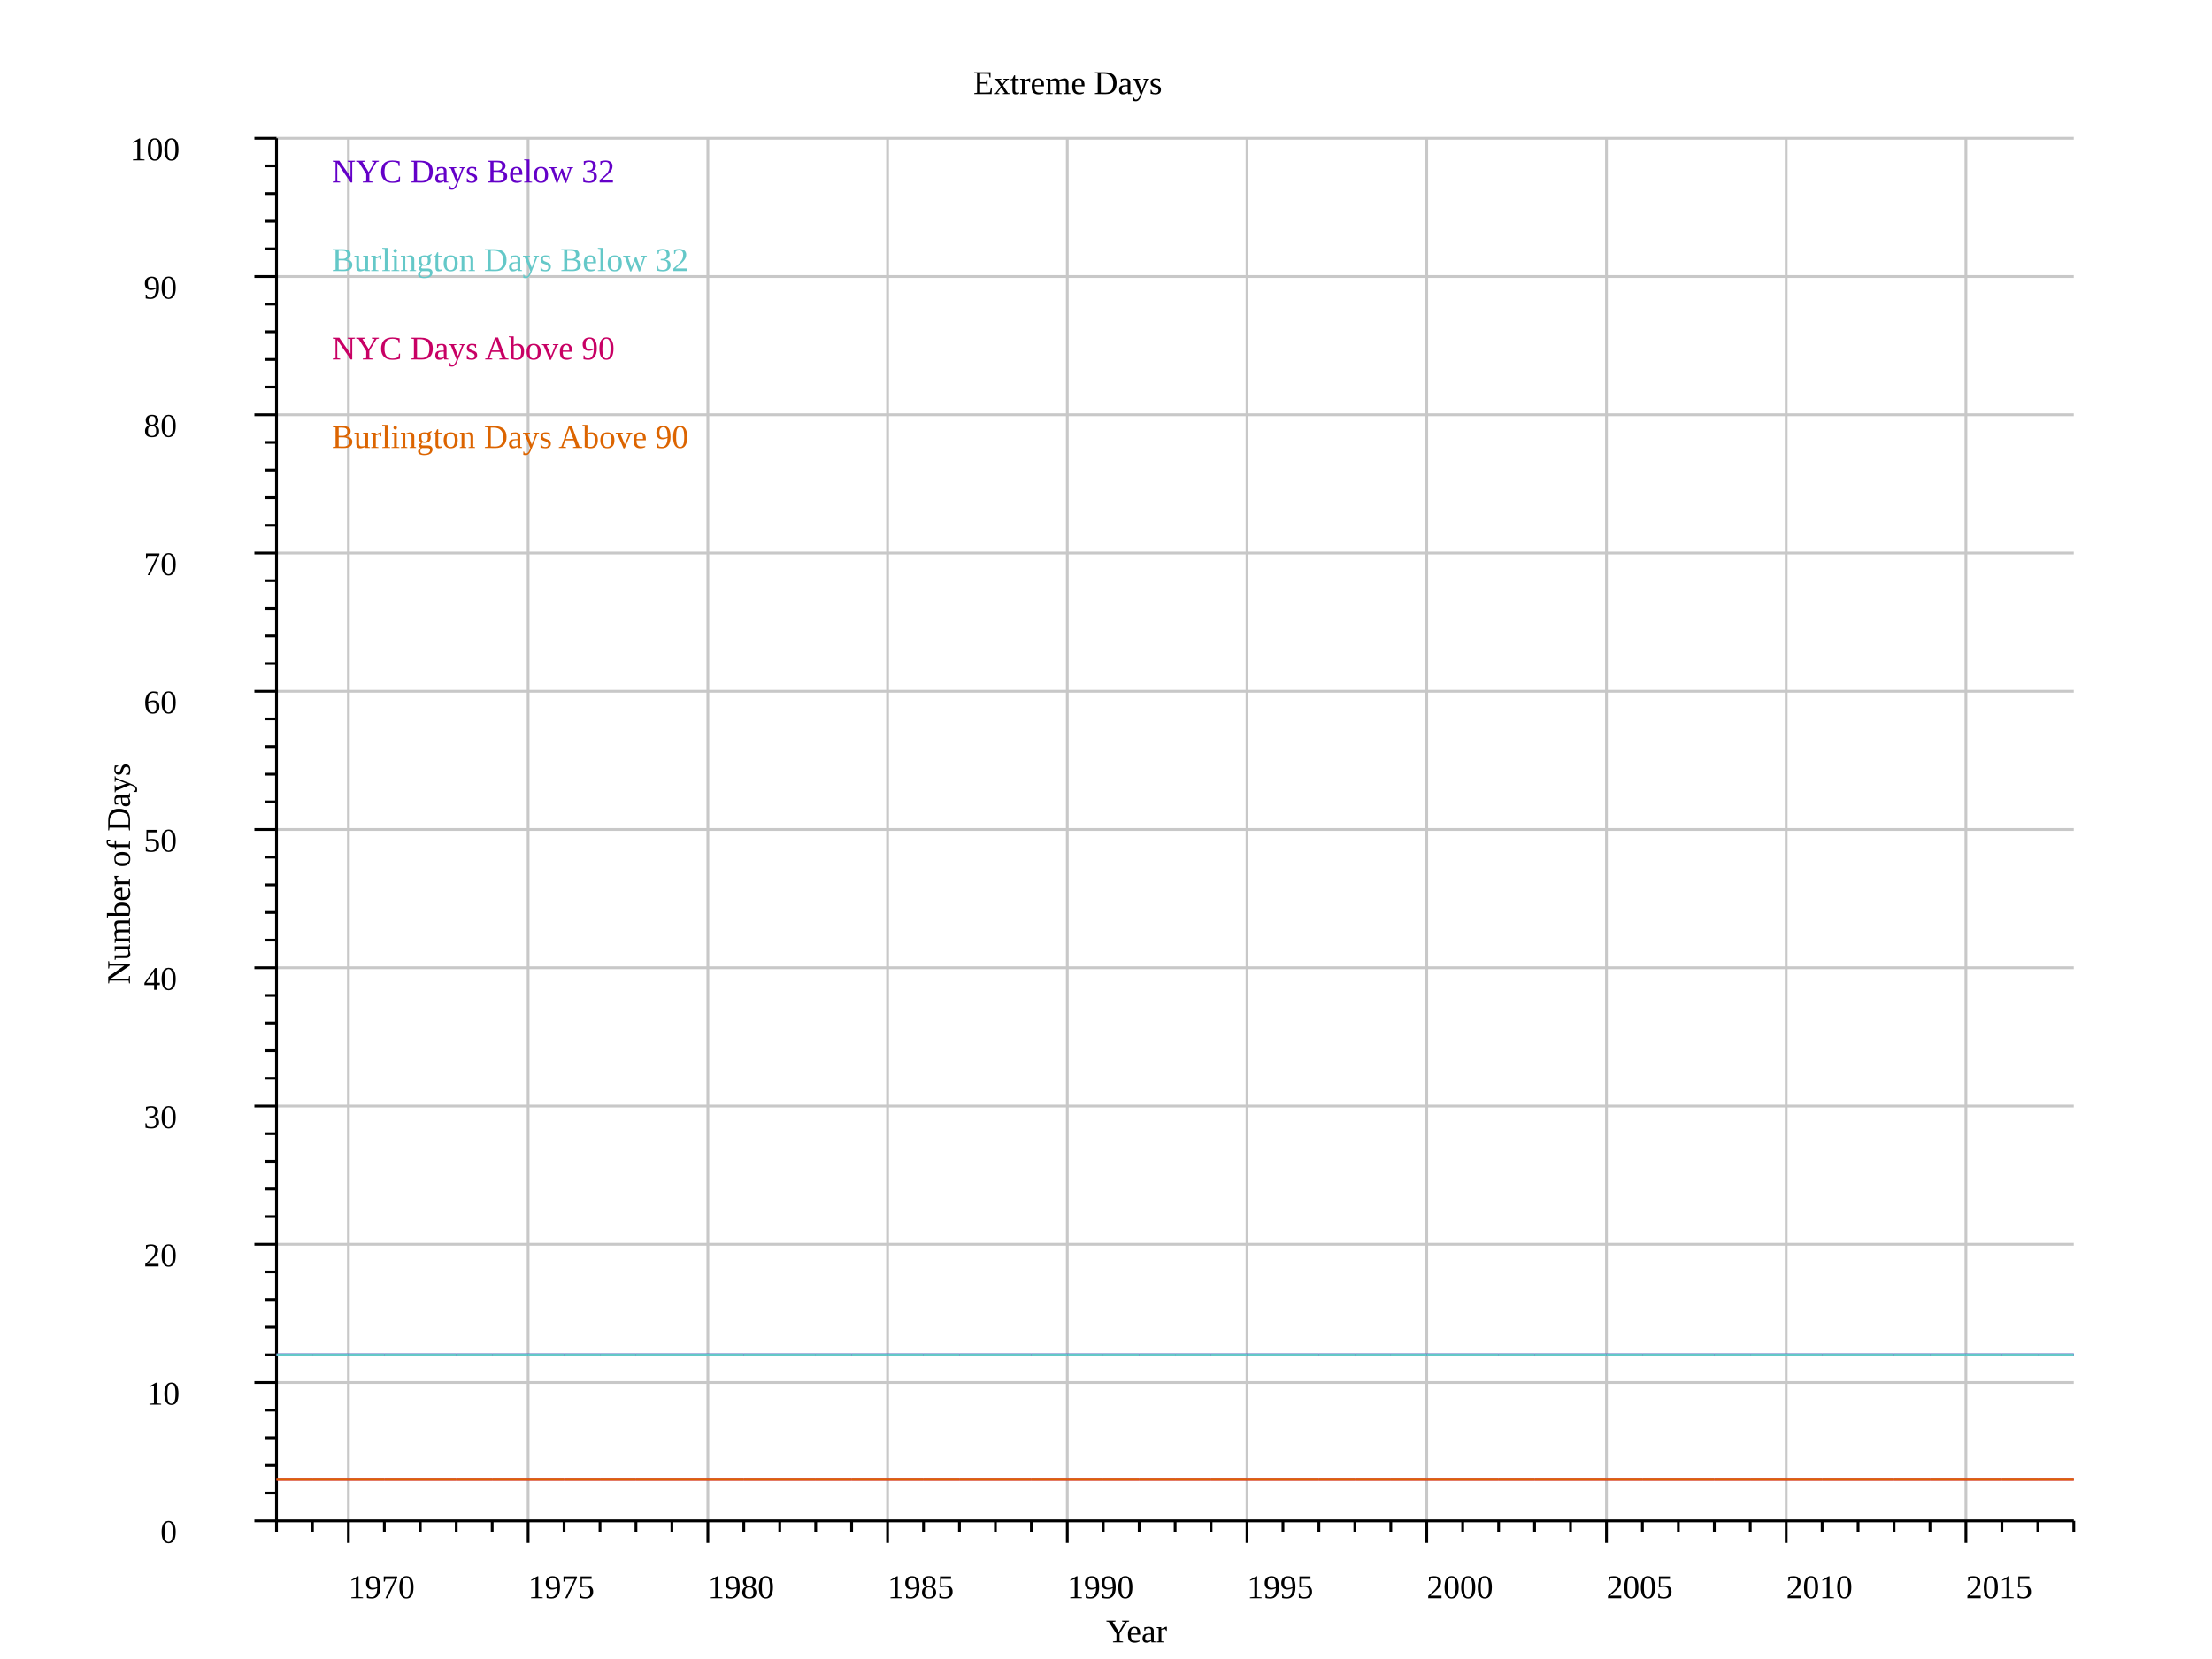
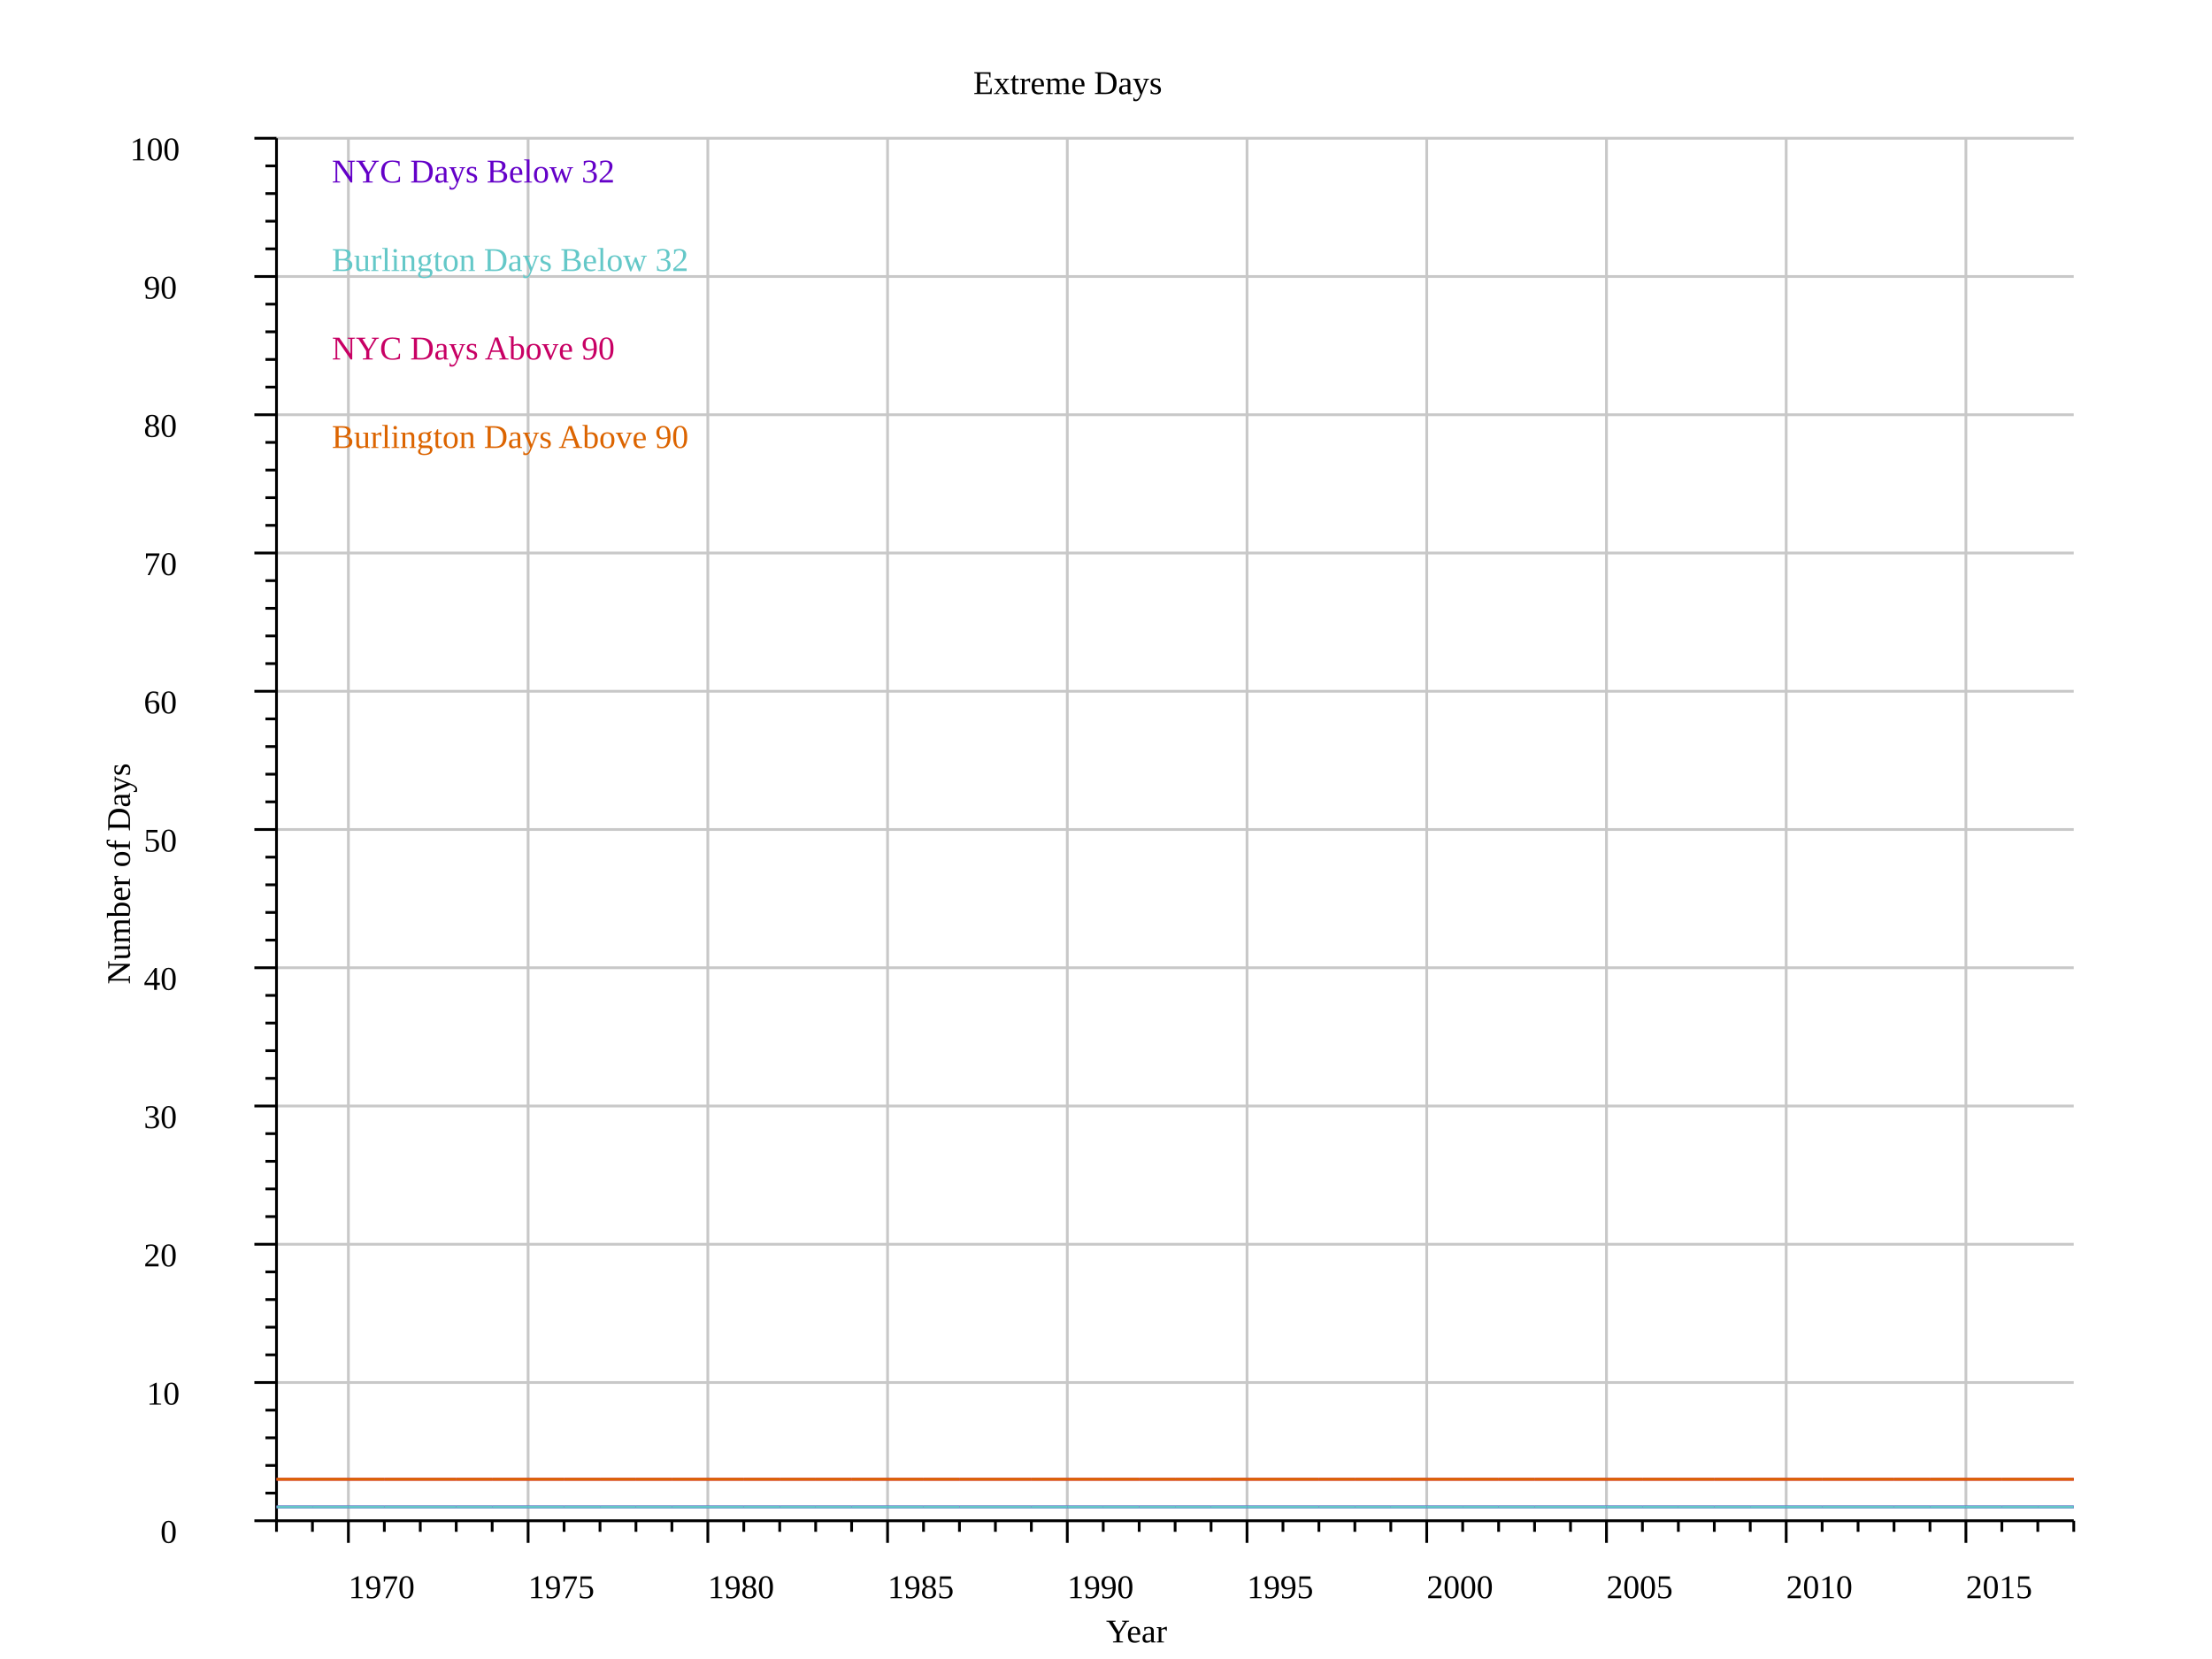
<svg xmlns="http://www.w3.org/2000/svg" version="1.1" baseProfile="full" width="800" height="600">
  <clipPath>
    <rect x="0" y="0" width="800" height="600" fill="rgb(0,0,0)" />
  </clipPath>
  <text x="352" y="34" fill="rgb(0,0,0)">
Extreme Days</text>
  <line x1="126" y1="50" x2="126" y2="550" stroke="rgb(200,200,200)" />
  <line x1="191" y1="50" x2="191" y2="550" stroke="rgb(200,200,200)" />
  <line x1="256" y1="50" x2="256" y2="550" stroke="rgb(200,200,200)" />
  <line x1="321" y1="50" x2="321" y2="550" stroke="rgb(200,200,200)" />
  <line x1="386" y1="50" x2="386" y2="550" stroke="rgb(200,200,200)" />
  <line x1="451" y1="50" x2="451" y2="550" stroke="rgb(200,200,200)" />
  <line x1="516" y1="50" x2="516" y2="550" stroke="rgb(200,200,200)" />
  <line x1="581" y1="50" x2="581" y2="550" stroke="rgb(200,200,200)" />
  <line x1="646" y1="50" x2="646" y2="550" stroke="rgb(200,200,200)" />
  <line x1="711" y1="50" x2="711" y2="550" stroke="rgb(200,200,200)" />
  <line x1="100" y1="550" x2="750" y2="550" stroke="rgb(200,200,200)" />
  <line x1="100" y1="500" x2="750" y2="500" stroke="rgb(200,200,200)" />
  <line x1="100" y1="450" x2="750" y2="450" stroke="rgb(200,200,200)" />
  <line x1="100" y1="400" x2="750" y2="400" stroke="rgb(200,200,200)" />
  <line x1="100" y1="350" x2="750" y2="350" stroke="rgb(200,200,200)" />
  <line x1="100" y1="300" x2="750" y2="300" stroke="rgb(200,200,200)" />
  <line x1="100" y1="250" x2="750" y2="250" stroke="rgb(200,200,200)" />
  <line x1="100" y1="200" x2="750" y2="200" stroke="rgb(200,200,200)" />
  <line x1="100" y1="150" x2="750" y2="150" stroke="rgb(200,200,200)" />
  <line x1="100" y1="100" x2="750" y2="100" stroke="rgb(200,200,200)" />
  <line x1="100" y1="50" x2="750" y2="50" stroke="rgb(200,200,200)" />
  <line x1="100" y1="550" x2="750" y2="550" stroke="rgb(0,0,0)" />
  <line x1="100" y1="550" x2="100" y2="554" stroke="rgb(0,0,0)" />
  <line x1="113" y1="550" x2="113" y2="554" stroke="rgb(0,0,0)" />
  <text x="126" y="578" fill="rgb(0,0,0)">
1970</text>
  <line x1="126" y1="550" x2="126" y2="558" stroke="rgb(0,0,0)" />
  <line x1="139" y1="550" x2="139" y2="554" stroke="rgb(0,0,0)" />
  <line x1="152" y1="550" x2="152" y2="554" stroke="rgb(0,0,0)" />
  <line x1="165" y1="550" x2="165" y2="554" stroke="rgb(0,0,0)" />
  <line x1="178" y1="550" x2="178" y2="554" stroke="rgb(0,0,0)" />
  <text x="191" y="578" fill="rgb(0,0,0)">
1975</text>
  <line x1="191" y1="550" x2="191" y2="558" stroke="rgb(0,0,0)" />
  <line x1="204" y1="550" x2="204" y2="554" stroke="rgb(0,0,0)" />
  <line x1="217" y1="550" x2="217" y2="554" stroke="rgb(0,0,0)" />
  <line x1="230" y1="550" x2="230" y2="554" stroke="rgb(0,0,0)" />
  <line x1="243" y1="550" x2="243" y2="554" stroke="rgb(0,0,0)" />
  <text x="256" y="578" fill="rgb(0,0,0)">
1980</text>
  <line x1="256" y1="550" x2="256" y2="558" stroke="rgb(0,0,0)" />
  <line x1="269" y1="550" x2="269" y2="554" stroke="rgb(0,0,0)" />
  <line x1="282" y1="550" x2="282" y2="554" stroke="rgb(0,0,0)" />
  <line x1="295" y1="550" x2="295" y2="554" stroke="rgb(0,0,0)" />
  <line x1="308" y1="550" x2="308" y2="554" stroke="rgb(0,0,0)" />
  <text x="321" y="578" fill="rgb(0,0,0)">
1985</text>
  <line x1="321" y1="550" x2="321" y2="558" stroke="rgb(0,0,0)" />
  <line x1="334" y1="550" x2="334" y2="554" stroke="rgb(0,0,0)" />
  <line x1="347" y1="550" x2="347" y2="554" stroke="rgb(0,0,0)" />
  <line x1="360" y1="550" x2="360" y2="554" stroke="rgb(0,0,0)" />
  <line x1="373" y1="550" x2="373" y2="554" stroke="rgb(0,0,0)" />
  <text x="386" y="578" fill="rgb(0,0,0)">
1990</text>
  <line x1="386" y1="550" x2="386" y2="558" stroke="rgb(0,0,0)" />
  <line x1="399" y1="550" x2="399" y2="554" stroke="rgb(0,0,0)" />
  <line x1="412" y1="550" x2="412" y2="554" stroke="rgb(0,0,0)" />
  <line x1="425" y1="550" x2="425" y2="554" stroke="rgb(0,0,0)" />
  <line x1="438" y1="550" x2="438" y2="554" stroke="rgb(0,0,0)" />
  <text x="451" y="578" fill="rgb(0,0,0)">
1995</text>
  <line x1="451" y1="550" x2="451" y2="558" stroke="rgb(0,0,0)" />
  <line x1="464" y1="550" x2="464" y2="554" stroke="rgb(0,0,0)" />
  <line x1="477" y1="550" x2="477" y2="554" stroke="rgb(0,0,0)" />
  <line x1="490" y1="550" x2="490" y2="554" stroke="rgb(0,0,0)" />
  <line x1="503" y1="550" x2="503" y2="554" stroke="rgb(0,0,0)" />
  <text x="516" y="578" fill="rgb(0,0,0)">
2000</text>
  <line x1="516" y1="550" x2="516" y2="558" stroke="rgb(0,0,0)" />
  <line x1="529" y1="550" x2="529" y2="554" stroke="rgb(0,0,0)" />
  <line x1="542" y1="550" x2="542" y2="554" stroke="rgb(0,0,0)" />
  <line x1="555" y1="550" x2="555" y2="554" stroke="rgb(0,0,0)" />
  <line x1="568" y1="550" x2="568" y2="554" stroke="rgb(0,0,0)" />
  <text x="581" y="578" fill="rgb(0,0,0)">
2005</text>
  <line x1="581" y1="550" x2="581" y2="558" stroke="rgb(0,0,0)" />
  <line x1="594" y1="550" x2="594" y2="554" stroke="rgb(0,0,0)" />
  <line x1="607" y1="550" x2="607" y2="554" stroke="rgb(0,0,0)" />
  <line x1="620" y1="550" x2="620" y2="554" stroke="rgb(0,0,0)" />
  <line x1="633" y1="550" x2="633" y2="554" stroke="rgb(0,0,0)" />
  <text x="646" y="578" fill="rgb(0,0,0)">
2010</text>
  <line x1="646" y1="550" x2="646" y2="558" stroke="rgb(0,0,0)" />
  <line x1="659" y1="550" x2="659" y2="554" stroke="rgb(0,0,0)" />
  <line x1="672" y1="550" x2="672" y2="554" stroke="rgb(0,0,0)" />
  <line x1="685" y1="550" x2="685" y2="554" stroke="rgb(0,0,0)" />
  <line x1="698" y1="550" x2="698" y2="554" stroke="rgb(0,0,0)" />
  <text x="711" y="578" fill="rgb(0,0,0)">
2015</text>
  <line x1="711" y1="550" x2="711" y2="558" stroke="rgb(0,0,0)" />
  <line x1="724" y1="550" x2="724" y2="554" stroke="rgb(0,0,0)" />
  <line x1="737" y1="550" x2="737" y2="554" stroke="rgb(0,0,0)" />
  <line x1="750" y1="550" x2="750" y2="554" stroke="rgb(0,0,0)" />
  <text x="400" y="594" fill="rgb(0,0,0)">
Year</text>
  <line x1="100" y1="50" x2="100" y2="550" stroke="rgb(0,0,0)" />
  <text x="58" y="558" fill="rgb(0,0,0)">
0</text>
  <line x1="100" y1="550" x2="92" y2="550" stroke="rgb(0,0,0)" />
  <line x1="100" y1="540" x2="96" y2="540" stroke="rgb(0,0,0)" />
  <line x1="100" y1="530" x2="96" y2="530" stroke="rgb(0,0,0)" />
  <line x1="100" y1="520" x2="96" y2="520" stroke="rgb(0,0,0)" />
  <line x1="100" y1="510" x2="96" y2="510" stroke="rgb(0,0,0)" />
  <text x="53" y="508" fill="rgb(0,0,0)">
10</text>
  <line x1="100" y1="500" x2="92" y2="500" stroke="rgb(0,0,0)" />
  <line x1="100" y1="490" x2="96" y2="490" stroke="rgb(0,0,0)" />
  <line x1="100" y1="480" x2="96" y2="480" stroke="rgb(0,0,0)" />
  <line x1="100" y1="470" x2="96" y2="470" stroke="rgb(0,0,0)" />
  <line x1="100" y1="460" x2="96" y2="460" stroke="rgb(0,0,0)" />
  <text x="52" y="458" fill="rgb(0,0,0)">
20</text>
  <line x1="100" y1="450" x2="92" y2="450" stroke="rgb(0,0,0)" />
  <line x1="100" y1="440" x2="96" y2="440" stroke="rgb(0,0,0)" />
  <line x1="100" y1="430" x2="96" y2="430" stroke="rgb(0,0,0)" />
  <line x1="100" y1="420" x2="96" y2="420" stroke="rgb(0,0,0)" />
  <line x1="100" y1="410" x2="96" y2="410" stroke="rgb(0,0,0)" />
  <text x="52" y="408" fill="rgb(0,0,0)">
30</text>
  <line x1="100" y1="400" x2="92" y2="400" stroke="rgb(0,0,0)" />
  <line x1="100" y1="390" x2="96" y2="390" stroke="rgb(0,0,0)" />
  <line x1="100" y1="380" x2="96" y2="380" stroke="rgb(0,0,0)" />
  <line x1="100" y1="370" x2="96" y2="370" stroke="rgb(0,0,0)" />
  <line x1="100" y1="360" x2="96" y2="360" stroke="rgb(0,0,0)" />
  <text x="52" y="358" fill="rgb(0,0,0)">
40</text>
  <line x1="100" y1="350" x2="92" y2="350" stroke="rgb(0,0,0)" />
  <line x1="100" y1="340" x2="96" y2="340" stroke="rgb(0,0,0)" />
  <line x1="100" y1="330" x2="96" y2="330" stroke="rgb(0,0,0)" />
  <line x1="100" y1="320" x2="96" y2="320" stroke="rgb(0,0,0)" />
  <line x1="100" y1="310" x2="96" y2="310" stroke="rgb(0,0,0)" />
  <text x="52" y="308" fill="rgb(0,0,0)">
50</text>
  <line x1="100" y1="300" x2="92" y2="300" stroke="rgb(0,0,0)" />
  <line x1="100" y1="290" x2="96" y2="290" stroke="rgb(0,0,0)" />
  <line x1="100" y1="280" x2="96" y2="280" stroke="rgb(0,0,0)" />
  <line x1="100" y1="270" x2="96" y2="270" stroke="rgb(0,0,0)" />
  <line x1="100" y1="260" x2="96" y2="260" stroke="rgb(0,0,0)" />
  <text x="52" y="258" fill="rgb(0,0,0)">
60</text>
  <line x1="100" y1="250" x2="92" y2="250" stroke="rgb(0,0,0)" />
  <line x1="100" y1="240" x2="96" y2="240" stroke="rgb(0,0,0)" />
  <line x1="100" y1="230" x2="96" y2="230" stroke="rgb(0,0,0)" />
  <line x1="100" y1="220" x2="96" y2="220" stroke="rgb(0,0,0)" />
  <line x1="100" y1="210" x2="96" y2="210" stroke="rgb(0,0,0)" />
  <text x="52" y="208" fill="rgb(0,0,0)">
70</text>
  <line x1="100" y1="200" x2="92" y2="200" stroke="rgb(0,0,0)" />
  <line x1="100" y1="190" x2="96" y2="190" stroke="rgb(0,0,0)" />
  <line x1="100" y1="180" x2="96" y2="180" stroke="rgb(0,0,0)" />
  <line x1="100" y1="170" x2="96" y2="170" stroke="rgb(0,0,0)" />
  <line x1="100" y1="160" x2="96" y2="160" stroke="rgb(0,0,0)" />
  <text x="52" y="158" fill="rgb(0,0,0)">
80</text>
  <line x1="100" y1="150" x2="92" y2="150" stroke="rgb(0,0,0)" />
  <line x1="100" y1="140" x2="96" y2="140" stroke="rgb(0,0,0)" />
  <line x1="100" y1="130" x2="96" y2="130" stroke="rgb(0,0,0)" />
  <line x1="100" y1="120" x2="96" y2="120" stroke="rgb(0,0,0)" />
  <line x1="100" y1="110" x2="96" y2="110" stroke="rgb(0,0,0)" />
  <text x="52" y="108" fill="rgb(0,0,0)">
90</text>
  <line x1="100" y1="100" x2="92" y2="100" stroke="rgb(0,0,0)" />
  <line x1="100" y1="90" x2="96" y2="90" stroke="rgb(0,0,0)" />
  <line x1="100" y1="80" x2="96" y2="80" stroke="rgb(0,0,0)" />
  <line x1="100" y1="70" x2="96" y2="70" stroke="rgb(0,0,0)" />
  <line x1="100" y1="60" x2="96" y2="60" stroke="rgb(0,0,0)" />
  <text x="47" y="58" fill="rgb(0,0,0)">
100</text>
  <line x1="100" y1="50" x2="92" y2="50" stroke="rgb(0,0,0)" />
  <text x="47" y="356" transform="rotate(-90,47,356)">Number of Days</text>
  <text x="120" y="66" fill="rgb(100,0,200)">
NYC Days Below 32</text>
  <text x="120" y="98" fill="rgb(100,200,200)">
Burlington Days Below 32</text>
  <text x="120" y="130" fill="rgb(200,0,100)">
NYC Days Above 90</text>
  <text x="120" y="162" fill="rgb(220,100,0)">
Burlington Days Above 90</text>
  <clipPath>
    <rect x="100" y="50" width="650" height="500" fill="rgb(0,0,0)" />
  </clipPath>
-   <line x1="100" y1="490" x2="113" y2="490" stroke="rgb(100,0,200)" />
-   <line x1="113" y1="490" x2="126" y2="490" stroke="rgb(100,0,200)" />
-   <line x1="126" y1="490" x2="139" y2="490" stroke="rgb(100,0,200)" />
-   <line x1="139" y1="490" x2="152" y2="490" stroke="rgb(100,0,200)" />
-   <line x1="152" y1="490" x2="165" y2="490" stroke="rgb(100,0,200)" />
-   <line x1="165" y1="490" x2="178" y2="490" stroke="rgb(100,0,200)" />
-   <line x1="178" y1="490" x2="191" y2="490" stroke="rgb(100,0,200)" />
-   <line x1="191" y1="490" x2="204" y2="490" stroke="rgb(100,0,200)" />
-   <line x1="204" y1="490" x2="217" y2="490" stroke="rgb(100,0,200)" />
-   <line x1="217" y1="490" x2="230" y2="490" stroke="rgb(100,0,200)" />
-   <line x1="230" y1="490" x2="243" y2="490" stroke="rgb(100,0,200)" />
-   <line x1="243" y1="490" x2="256" y2="490" stroke="rgb(100,0,200)" />
-   <line x1="256" y1="490" x2="269" y2="490" stroke="rgb(100,0,200)" />
-   <line x1="269" y1="490" x2="282" y2="490" stroke="rgb(100,0,200)" />
-   <line x1="282" y1="490" x2="295" y2="490" stroke="rgb(100,0,200)" />
-   <line x1="295" y1="490" x2="308" y2="490" stroke="rgb(100,0,200)" />
-   <line x1="308" y1="490" x2="321" y2="490" stroke="rgb(100,0,200)" />
-   <line x1="321" y1="490" x2="334" y2="490" stroke="rgb(100,0,200)" />
-   <line x1="334" y1="490" x2="347" y2="490" stroke="rgb(100,0,200)" />
-   <line x1="347" y1="490" x2="360" y2="490" stroke="rgb(100,0,200)" />
-   <line x1="360" y1="490" x2="373" y2="490" stroke="rgb(100,0,200)" />
-   <line x1="373" y1="490" x2="386" y2="490" stroke="rgb(100,0,200)" />
-   <line x1="386" y1="490" x2="399" y2="490" stroke="rgb(100,0,200)" />
-   <line x1="399" y1="490" x2="412" y2="490" stroke="rgb(100,0,200)" />
-   <line x1="412" y1="490" x2="425" y2="490" stroke="rgb(100,0,200)" />
-   <line x1="425" y1="490" x2="438" y2="490" stroke="rgb(100,0,200)" />
-   <line x1="438" y1="490" x2="451" y2="490" stroke="rgb(100,0,200)" />
-   <line x1="451" y1="490" x2="464" y2="490" stroke="rgb(100,0,200)" />
-   <line x1="464" y1="490" x2="477" y2="490" stroke="rgb(100,0,200)" />
-   <line x1="477" y1="490" x2="490" y2="490" stroke="rgb(100,0,200)" />
-   <line x1="490" y1="490" x2="503" y2="490" stroke="rgb(100,0,200)" />
-   <line x1="503" y1="490" x2="516" y2="490" stroke="rgb(100,0,200)" />
-   <line x1="516" y1="490" x2="529" y2="490" stroke="rgb(100,0,200)" />
-   <line x1="529" y1="490" x2="542" y2="490" stroke="rgb(100,0,200)" />
-   <line x1="542" y1="490" x2="555" y2="490" stroke="rgb(100,0,200)" />
-   <line x1="555" y1="490" x2="568" y2="490" stroke="rgb(100,0,200)" />
-   <line x1="568" y1="490" x2="581" y2="490" stroke="rgb(100,0,200)" />
-   <line x1="581" y1="490" x2="594" y2="490" stroke="rgb(100,0,200)" />
-   <line x1="594" y1="490" x2="607" y2="490" stroke="rgb(100,0,200)" />
-   <line x1="607" y1="490" x2="620" y2="490" stroke="rgb(100,0,200)" />
-   <line x1="620" y1="490" x2="633" y2="490" stroke="rgb(100,0,200)" />
-   <line x1="633" y1="490" x2="646" y2="490" stroke="rgb(100,0,200)" />
-   <line x1="646" y1="490" x2="659" y2="490" stroke="rgb(100,0,200)" />
-   <line x1="659" y1="490" x2="672" y2="490" stroke="rgb(100,0,200)" />
-   <line x1="672" y1="490" x2="685" y2="490" stroke="rgb(100,0,200)" />
-   <line x1="685" y1="490" x2="698" y2="490" stroke="rgb(100,0,200)" />
-   <line x1="698" y1="490" x2="711" y2="490" stroke="rgb(100,0,200)" />
-   <line x1="711" y1="490" x2="724" y2="490" stroke="rgb(100,0,200)" />
-   <line x1="724" y1="490" x2="737" y2="490" stroke="rgb(100,0,200)" />
-   <line x1="737" y1="490" x2="750" y2="490" stroke="rgb(100,0,200)" />
-   <line x1="100" y1="490" x2="113" y2="490" stroke="rgb(100,200,200)" />
-   <line x1="113" y1="490" x2="126" y2="490" stroke="rgb(100,200,200)" />
-   <line x1="126" y1="490" x2="139" y2="490" stroke="rgb(100,200,200)" />
-   <line x1="139" y1="490" x2="152" y2="490" stroke="rgb(100,200,200)" />
-   <line x1="152" y1="490" x2="165" y2="490" stroke="rgb(100,200,200)" />
-   <line x1="165" y1="490" x2="178" y2="490" stroke="rgb(100,200,200)" />
-   <line x1="178" y1="490" x2="191" y2="490" stroke="rgb(100,200,200)" />
-   <line x1="191" y1="490" x2="204" y2="490" stroke="rgb(100,200,200)" />
-   <line x1="204" y1="490" x2="217" y2="490" stroke="rgb(100,200,200)" />
-   <line x1="217" y1="490" x2="230" y2="490" stroke="rgb(100,200,200)" />
-   <line x1="230" y1="490" x2="243" y2="490" stroke="rgb(100,200,200)" />
-   <line x1="243" y1="490" x2="256" y2="490" stroke="rgb(100,200,200)" />
-   <line x1="256" y1="490" x2="269" y2="490" stroke="rgb(100,200,200)" />
-   <line x1="269" y1="490" x2="282" y2="490" stroke="rgb(100,200,200)" />
-   <line x1="282" y1="490" x2="295" y2="490" stroke="rgb(100,200,200)" />
-   <line x1="295" y1="490" x2="308" y2="490" stroke="rgb(100,200,200)" />
-   <line x1="308" y1="490" x2="321" y2="490" stroke="rgb(100,200,200)" />
-   <line x1="321" y1="490" x2="334" y2="490" stroke="rgb(100,200,200)" />
-   <line x1="334" y1="490" x2="347" y2="490" stroke="rgb(100,200,200)" />
-   <line x1="347" y1="490" x2="360" y2="490" stroke="rgb(100,200,200)" />
-   <line x1="360" y1="490" x2="373" y2="490" stroke="rgb(100,200,200)" />
-   <line x1="373" y1="490" x2="386" y2="490" stroke="rgb(100,200,200)" />
-   <line x1="386" y1="490" x2="399" y2="490" stroke="rgb(100,200,200)" />
-   <line x1="399" y1="490" x2="412" y2="490" stroke="rgb(100,200,200)" />
-   <line x1="412" y1="490" x2="425" y2="490" stroke="rgb(100,200,200)" />
-   <line x1="425" y1="490" x2="438" y2="490" stroke="rgb(100,200,200)" />
-   <line x1="438" y1="490" x2="451" y2="490" stroke="rgb(100,200,200)" />
-   <line x1="451" y1="490" x2="464" y2="490" stroke="rgb(100,200,200)" />
-   <line x1="464" y1="490" x2="477" y2="490" stroke="rgb(100,200,200)" />
-   <line x1="477" y1="490" x2="490" y2="490" stroke="rgb(100,200,200)" />
-   <line x1="490" y1="490" x2="503" y2="490" stroke="rgb(100,200,200)" />
-   <line x1="503" y1="490" x2="516" y2="490" stroke="rgb(100,200,200)" />
-   <line x1="516" y1="490" x2="529" y2="490" stroke="rgb(100,200,200)" />
-   <line x1="529" y1="490" x2="542" y2="490" stroke="rgb(100,200,200)" />
-   <line x1="542" y1="490" x2="555" y2="490" stroke="rgb(100,200,200)" />
-   <line x1="555" y1="490" x2="568" y2="490" stroke="rgb(100,200,200)" />
-   <line x1="568" y1="490" x2="581" y2="490" stroke="rgb(100,200,200)" />
-   <line x1="581" y1="490" x2="594" y2="490" stroke="rgb(100,200,200)" />
-   <line x1="594" y1="490" x2="607" y2="490" stroke="rgb(100,200,200)" />
-   <line x1="607" y1="490" x2="620" y2="490" stroke="rgb(100,200,200)" />
-   <line x1="620" y1="490" x2="633" y2="490" stroke="rgb(100,200,200)" />
-   <line x1="633" y1="490" x2="646" y2="490" stroke="rgb(100,200,200)" />
-   <line x1="646" y1="490" x2="659" y2="490" stroke="rgb(100,200,200)" />
-   <line x1="659" y1="490" x2="672" y2="490" stroke="rgb(100,200,200)" />
-   <line x1="672" y1="490" x2="685" y2="490" stroke="rgb(100,200,200)" />
-   <line x1="685" y1="490" x2="698" y2="490" stroke="rgb(100,200,200)" />
-   <line x1="698" y1="490" x2="711" y2="490" stroke="rgb(100,200,200)" />
-   <line x1="711" y1="490" x2="724" y2="490" stroke="rgb(100,200,200)" />
-   <line x1="724" y1="490" x2="737" y2="490" stroke="rgb(100,200,200)" />
-   <line x1="737" y1="490" x2="750" y2="490" stroke="rgb(100,200,200)" />
+   <line x1="100" y1="545" x2="113" y2="545" stroke="rgb(100,0,200)" />
+   <line x1="113" y1="545" x2="126" y2="545" stroke="rgb(100,0,200)" />
+   <line x1="126" y1="545" x2="139" y2="545" stroke="rgb(100,0,200)" />
+   <line x1="139" y1="545" x2="152" y2="545" stroke="rgb(100,0,200)" />
+   <line x1="152" y1="545" x2="165" y2="545" stroke="rgb(100,0,200)" />
+   <line x1="165" y1="545" x2="178" y2="545" stroke="rgb(100,0,200)" />
+   <line x1="178" y1="545" x2="191" y2="545" stroke="rgb(100,0,200)" />
+   <line x1="191" y1="545" x2="204" y2="545" stroke="rgb(100,0,200)" />
+   <line x1="204" y1="545" x2="217" y2="545" stroke="rgb(100,0,200)" />
+   <line x1="217" y1="545" x2="230" y2="545" stroke="rgb(100,0,200)" />
+   <line x1="230" y1="545" x2="243" y2="545" stroke="rgb(100,0,200)" />
+   <line x1="243" y1="545" x2="256" y2="545" stroke="rgb(100,0,200)" />
+   <line x1="256" y1="545" x2="269" y2="545" stroke="rgb(100,0,200)" />
+   <line x1="269" y1="545" x2="282" y2="545" stroke="rgb(100,0,200)" />
+   <line x1="282" y1="545" x2="295" y2="545" stroke="rgb(100,0,200)" />
+   <line x1="295" y1="545" x2="308" y2="545" stroke="rgb(100,0,200)" />
+   <line x1="308" y1="545" x2="321" y2="545" stroke="rgb(100,0,200)" />
+   <line x1="321" y1="545" x2="334" y2="545" stroke="rgb(100,0,200)" />
+   <line x1="334" y1="545" x2="347" y2="545" stroke="rgb(100,0,200)" />
+   <line x1="347" y1="545" x2="360" y2="545" stroke="rgb(100,0,200)" />
+   <line x1="360" y1="545" x2="373" y2="545" stroke="rgb(100,0,200)" />
+   <line x1="373" y1="545" x2="386" y2="545" stroke="rgb(100,0,200)" />
+   <line x1="386" y1="545" x2="399" y2="545" stroke="rgb(100,0,200)" />
+   <line x1="399" y1="545" x2="412" y2="545" stroke="rgb(100,0,200)" />
+   <line x1="412" y1="545" x2="425" y2="545" stroke="rgb(100,0,200)" />
+   <line x1="425" y1="545" x2="438" y2="545" stroke="rgb(100,0,200)" />
+   <line x1="438" y1="545" x2="451" y2="545" stroke="rgb(100,0,200)" />
+   <line x1="451" y1="545" x2="464" y2="545" stroke="rgb(100,0,200)" />
+   <line x1="464" y1="545" x2="477" y2="545" stroke="rgb(100,0,200)" />
+   <line x1="477" y1="545" x2="490" y2="545" stroke="rgb(100,0,200)" />
+   <line x1="490" y1="545" x2="503" y2="545" stroke="rgb(100,0,200)" />
+   <line x1="503" y1="545" x2="516" y2="545" stroke="rgb(100,0,200)" />
+   <line x1="516" y1="545" x2="529" y2="545" stroke="rgb(100,0,200)" />
+   <line x1="529" y1="545" x2="542" y2="545" stroke="rgb(100,0,200)" />
+   <line x1="542" y1="545" x2="555" y2="545" stroke="rgb(100,0,200)" />
+   <line x1="555" y1="545" x2="568" y2="545" stroke="rgb(100,0,200)" />
+   <line x1="568" y1="545" x2="581" y2="545" stroke="rgb(100,0,200)" />
+   <line x1="581" y1="545" x2="594" y2="545" stroke="rgb(100,0,200)" />
+   <line x1="594" y1="545" x2="607" y2="545" stroke="rgb(100,0,200)" />
+   <line x1="607" y1="545" x2="620" y2="545" stroke="rgb(100,0,200)" />
+   <line x1="620" y1="545" x2="633" y2="545" stroke="rgb(100,0,200)" />
+   <line x1="633" y1="545" x2="646" y2="545" stroke="rgb(100,0,200)" />
+   <line x1="646" y1="545" x2="659" y2="545" stroke="rgb(100,0,200)" />
+   <line x1="659" y1="545" x2="672" y2="545" stroke="rgb(100,0,200)" />
+   <line x1="672" y1="545" x2="685" y2="545" stroke="rgb(100,0,200)" />
+   <line x1="685" y1="545" x2="698" y2="545" stroke="rgb(100,0,200)" />
+   <line x1="698" y1="545" x2="711" y2="545" stroke="rgb(100,0,200)" />
+   <line x1="711" y1="545" x2="724" y2="545" stroke="rgb(100,0,200)" />
+   <line x1="724" y1="545" x2="737" y2="545" stroke="rgb(100,0,200)" />
+   <line x1="737" y1="545" x2="750" y2="545" stroke="rgb(100,0,200)" />
+   <line x1="100" y1="545" x2="113" y2="545" stroke="rgb(100,200,200)" />
+   <line x1="113" y1="545" x2="126" y2="545" stroke="rgb(100,200,200)" />
+   <line x1="126" y1="545" x2="139" y2="545" stroke="rgb(100,200,200)" />
+   <line x1="139" y1="545" x2="152" y2="545" stroke="rgb(100,200,200)" />
+   <line x1="152" y1="545" x2="165" y2="545" stroke="rgb(100,200,200)" />
+   <line x1="165" y1="545" x2="178" y2="545" stroke="rgb(100,200,200)" />
+   <line x1="178" y1="545" x2="191" y2="545" stroke="rgb(100,200,200)" />
+   <line x1="191" y1="545" x2="204" y2="545" stroke="rgb(100,200,200)" />
+   <line x1="204" y1="545" x2="217" y2="545" stroke="rgb(100,200,200)" />
+   <line x1="217" y1="545" x2="230" y2="545" stroke="rgb(100,200,200)" />
+   <line x1="230" y1="545" x2="243" y2="545" stroke="rgb(100,200,200)" />
+   <line x1="243" y1="545" x2="256" y2="545" stroke="rgb(100,200,200)" />
+   <line x1="256" y1="545" x2="269" y2="545" stroke="rgb(100,200,200)" />
+   <line x1="269" y1="545" x2="282" y2="545" stroke="rgb(100,200,200)" />
+   <line x1="282" y1="545" x2="295" y2="545" stroke="rgb(100,200,200)" />
+   <line x1="295" y1="545" x2="308" y2="545" stroke="rgb(100,200,200)" />
+   <line x1="308" y1="545" x2="321" y2="545" stroke="rgb(100,200,200)" />
+   <line x1="321" y1="545" x2="334" y2="545" stroke="rgb(100,200,200)" />
+   <line x1="334" y1="545" x2="347" y2="545" stroke="rgb(100,200,200)" />
+   <line x1="347" y1="545" x2="360" y2="545" stroke="rgb(100,200,200)" />
+   <line x1="360" y1="545" x2="373" y2="545" stroke="rgb(100,200,200)" />
+   <line x1="373" y1="545" x2="386" y2="545" stroke="rgb(100,200,200)" />
+   <line x1="386" y1="545" x2="399" y2="545" stroke="rgb(100,200,200)" />
+   <line x1="399" y1="545" x2="412" y2="545" stroke="rgb(100,200,200)" />
+   <line x1="412" y1="545" x2="425" y2="545" stroke="rgb(100,200,200)" />
+   <line x1="425" y1="545" x2="438" y2="545" stroke="rgb(100,200,200)" />
+   <line x1="438" y1="545" x2="451" y2="545" stroke="rgb(100,200,200)" />
+   <line x1="451" y1="545" x2="464" y2="545" stroke="rgb(100,200,200)" />
+   <line x1="464" y1="545" x2="477" y2="545" stroke="rgb(100,200,200)" />
+   <line x1="477" y1="545" x2="490" y2="545" stroke="rgb(100,200,200)" />
+   <line x1="490" y1="545" x2="503" y2="545" stroke="rgb(100,200,200)" />
+   <line x1="503" y1="545" x2="516" y2="545" stroke="rgb(100,200,200)" />
+   <line x1="516" y1="545" x2="529" y2="545" stroke="rgb(100,200,200)" />
+   <line x1="529" y1="545" x2="542" y2="545" stroke="rgb(100,200,200)" />
+   <line x1="542" y1="545" x2="555" y2="545" stroke="rgb(100,200,200)" />
+   <line x1="555" y1="545" x2="568" y2="545" stroke="rgb(100,200,200)" />
+   <line x1="568" y1="545" x2="581" y2="545" stroke="rgb(100,200,200)" />
+   <line x1="581" y1="545" x2="594" y2="545" stroke="rgb(100,200,200)" />
+   <line x1="594" y1="545" x2="607" y2="545" stroke="rgb(100,200,200)" />
+   <line x1="607" y1="545" x2="620" y2="545" stroke="rgb(100,200,200)" />
+   <line x1="620" y1="545" x2="633" y2="545" stroke="rgb(100,200,200)" />
+   <line x1="633" y1="545" x2="646" y2="545" stroke="rgb(100,200,200)" />
+   <line x1="646" y1="545" x2="659" y2="545" stroke="rgb(100,200,200)" />
+   <line x1="659" y1="545" x2="672" y2="545" stroke="rgb(100,200,200)" />
+   <line x1="672" y1="545" x2="685" y2="545" stroke="rgb(100,200,200)" />
+   <line x1="685" y1="545" x2="698" y2="545" stroke="rgb(100,200,200)" />
+   <line x1="698" y1="545" x2="711" y2="545" stroke="rgb(100,200,200)" />
+   <line x1="711" y1="545" x2="724" y2="545" stroke="rgb(100,200,200)" />
+   <line x1="724" y1="545" x2="737" y2="545" stroke="rgb(100,200,200)" />
+   <line x1="737" y1="545" x2="750" y2="545" stroke="rgb(100,200,200)" />
  <line x1="100" y1="535" x2="113" y2="535" stroke="rgb(200,0,100)" />
  <line x1="113" y1="535" x2="126" y2="535" stroke="rgb(200,0,100)" />
  <line x1="126" y1="535" x2="139" y2="535" stroke="rgb(200,0,100)" />
  <line x1="139" y1="535" x2="152" y2="535" stroke="rgb(200,0,100)" />
  <line x1="152" y1="535" x2="165" y2="535" stroke="rgb(200,0,100)" />
  <line x1="165" y1="535" x2="178" y2="535" stroke="rgb(200,0,100)" />
  <line x1="178" y1="535" x2="191" y2="535" stroke="rgb(200,0,100)" />
  <line x1="191" y1="535" x2="204" y2="535" stroke="rgb(200,0,100)" />
  <line x1="204" y1="535" x2="217" y2="535" stroke="rgb(200,0,100)" />
  <line x1="217" y1="535" x2="230" y2="535" stroke="rgb(200,0,100)" />
  <line x1="230" y1="535" x2="243" y2="535" stroke="rgb(200,0,100)" />
  <line x1="243" y1="535" x2="256" y2="535" stroke="rgb(200,0,100)" />
  <line x1="256" y1="535" x2="269" y2="535" stroke="rgb(200,0,100)" />
  <line x1="269" y1="535" x2="282" y2="535" stroke="rgb(200,0,100)" />
  <line x1="282" y1="535" x2="295" y2="535" stroke="rgb(200,0,100)" />
  <line x1="295" y1="535" x2="308" y2="535" stroke="rgb(200,0,100)" />
  <line x1="308" y1="535" x2="321" y2="535" stroke="rgb(200,0,100)" />
  <line x1="321" y1="535" x2="334" y2="535" stroke="rgb(200,0,100)" />
  <line x1="334" y1="535" x2="347" y2="535" stroke="rgb(200,0,100)" />
  <line x1="347" y1="535" x2="360" y2="535" stroke="rgb(200,0,100)" />
  <line x1="360" y1="535" x2="373" y2="535" stroke="rgb(200,0,100)" />
  <line x1="373" y1="535" x2="386" y2="535" stroke="rgb(200,0,100)" />
  <line x1="386" y1="535" x2="399" y2="535" stroke="rgb(200,0,100)" />
  <line x1="399" y1="535" x2="412" y2="535" stroke="rgb(200,0,100)" />
  <line x1="412" y1="535" x2="425" y2="535" stroke="rgb(200,0,100)" />
  <line x1="425" y1="535" x2="438" y2="535" stroke="rgb(200,0,100)" />
  <line x1="438" y1="535" x2="451" y2="535" stroke="rgb(200,0,100)" />
  <line x1="451" y1="535" x2="464" y2="535" stroke="rgb(200,0,100)" />
  <line x1="464" y1="535" x2="477" y2="535" stroke="rgb(200,0,100)" />
  <line x1="477" y1="535" x2="490" y2="535" stroke="rgb(200,0,100)" />
  <line x1="490" y1="535" x2="503" y2="535" stroke="rgb(200,0,100)" />
  <line x1="503" y1="535" x2="516" y2="535" stroke="rgb(200,0,100)" />
  <line x1="516" y1="535" x2="529" y2="535" stroke="rgb(200,0,100)" />
  <line x1="529" y1="535" x2="542" y2="535" stroke="rgb(200,0,100)" />
  <line x1="542" y1="535" x2="555" y2="535" stroke="rgb(200,0,100)" />
  <line x1="555" y1="535" x2="568" y2="535" stroke="rgb(200,0,100)" />
  <line x1="568" y1="535" x2="581" y2="535" stroke="rgb(200,0,100)" />
  <line x1="581" y1="535" x2="594" y2="535" stroke="rgb(200,0,100)" />
  <line x1="594" y1="535" x2="607" y2="535" stroke="rgb(200,0,100)" />
  <line x1="607" y1="535" x2="620" y2="535" stroke="rgb(200,0,100)" />
  <line x1="620" y1="535" x2="633" y2="535" stroke="rgb(200,0,100)" />
  <line x1="633" y1="535" x2="646" y2="535" stroke="rgb(200,0,100)" />
  <line x1="646" y1="535" x2="659" y2="535" stroke="rgb(200,0,100)" />
  <line x1="659" y1="535" x2="672" y2="535" stroke="rgb(200,0,100)" />
  <line x1="672" y1="535" x2="685" y2="535" stroke="rgb(200,0,100)" />
  <line x1="685" y1="535" x2="698" y2="535" stroke="rgb(200,0,100)" />
  <line x1="698" y1="535" x2="711" y2="535" stroke="rgb(200,0,100)" />
  <line x1="711" y1="535" x2="724" y2="535" stroke="rgb(200,0,100)" />
  <line x1="724" y1="535" x2="737" y2="535" stroke="rgb(200,0,100)" />
  <line x1="737" y1="535" x2="750" y2="535" stroke="rgb(200,0,100)" />
  <line x1="100" y1="535" x2="113" y2="535" stroke="rgb(220,100,0)" />
  <line x1="113" y1="535" x2="126" y2="535" stroke="rgb(220,100,0)" />
  <line x1="126" y1="535" x2="139" y2="535" stroke="rgb(220,100,0)" />
  <line x1="139" y1="535" x2="152" y2="535" stroke="rgb(220,100,0)" />
  <line x1="152" y1="535" x2="165" y2="535" stroke="rgb(220,100,0)" />
  <line x1="165" y1="535" x2="178" y2="535" stroke="rgb(220,100,0)" />
  <line x1="178" y1="535" x2="191" y2="535" stroke="rgb(220,100,0)" />
  <line x1="191" y1="535" x2="204" y2="535" stroke="rgb(220,100,0)" />
  <line x1="204" y1="535" x2="217" y2="535" stroke="rgb(220,100,0)" />
  <line x1="217" y1="535" x2="230" y2="535" stroke="rgb(220,100,0)" />
  <line x1="230" y1="535" x2="243" y2="535" stroke="rgb(220,100,0)" />
  <line x1="243" y1="535" x2="256" y2="535" stroke="rgb(220,100,0)" />
  <line x1="256" y1="535" x2="269" y2="535" stroke="rgb(220,100,0)" />
  <line x1="269" y1="535" x2="282" y2="535" stroke="rgb(220,100,0)" />
  <line x1="282" y1="535" x2="295" y2="535" stroke="rgb(220,100,0)" />
  <line x1="295" y1="535" x2="308" y2="535" stroke="rgb(220,100,0)" />
  <line x1="308" y1="535" x2="321" y2="535" stroke="rgb(220,100,0)" />
  <line x1="321" y1="535" x2="334" y2="535" stroke="rgb(220,100,0)" />
  <line x1="334" y1="535" x2="347" y2="535" stroke="rgb(220,100,0)" />
  <line x1="347" y1="535" x2="360" y2="535" stroke="rgb(220,100,0)" />
  <line x1="360" y1="535" x2="373" y2="535" stroke="rgb(220,100,0)" />
  <line x1="373" y1="535" x2="386" y2="535" stroke="rgb(220,100,0)" />
  <line x1="386" y1="535" x2="399" y2="535" stroke="rgb(220,100,0)" />
  <line x1="399" y1="535" x2="412" y2="535" stroke="rgb(220,100,0)" />
  <line x1="412" y1="535" x2="425" y2="535" stroke="rgb(220,100,0)" />
  <line x1="425" y1="535" x2="438" y2="535" stroke="rgb(220,100,0)" />
  <line x1="438" y1="535" x2="451" y2="535" stroke="rgb(220,100,0)" />
  <line x1="451" y1="535" x2="464" y2="535" stroke="rgb(220,100,0)" />
  <line x1="464" y1="535" x2="477" y2="535" stroke="rgb(220,100,0)" />
  <line x1="477" y1="535" x2="490" y2="535" stroke="rgb(220,100,0)" />
  <line x1="490" y1="535" x2="503" y2="535" stroke="rgb(220,100,0)" />
  <line x1="503" y1="535" x2="516" y2="535" stroke="rgb(220,100,0)" />
  <line x1="516" y1="535" x2="529" y2="535" stroke="rgb(220,100,0)" />
  <line x1="529" y1="535" x2="542" y2="535" stroke="rgb(220,100,0)" />
  <line x1="542" y1="535" x2="555" y2="535" stroke="rgb(220,100,0)" />
  <line x1="555" y1="535" x2="568" y2="535" stroke="rgb(220,100,0)" />
  <line x1="568" y1="535" x2="581" y2="535" stroke="rgb(220,100,0)" />
  <line x1="581" y1="535" x2="594" y2="535" stroke="rgb(220,100,0)" />
  <line x1="594" y1="535" x2="607" y2="535" stroke="rgb(220,100,0)" />
  <line x1="607" y1="535" x2="620" y2="535" stroke="rgb(220,100,0)" />
  <line x1="620" y1="535" x2="633" y2="535" stroke="rgb(220,100,0)" />
  <line x1="633" y1="535" x2="646" y2="535" stroke="rgb(220,100,0)" />
  <line x1="646" y1="535" x2="659" y2="535" stroke="rgb(220,100,0)" />
  <line x1="659" y1="535" x2="672" y2="535" stroke="rgb(220,100,0)" />
  <line x1="672" y1="535" x2="685" y2="535" stroke="rgb(220,100,0)" />
  <line x1="685" y1="535" x2="698" y2="535" stroke="rgb(220,100,0)" />
  <line x1="698" y1="535" x2="711" y2="535" stroke="rgb(220,100,0)" />
  <line x1="711" y1="535" x2="724" y2="535" stroke="rgb(220,100,0)" />
  <line x1="724" y1="535" x2="737" y2="535" stroke="rgb(220,100,0)" />
  <line x1="737" y1="535" x2="750" y2="535" stroke="rgb(220,100,0)" />
</svg>
